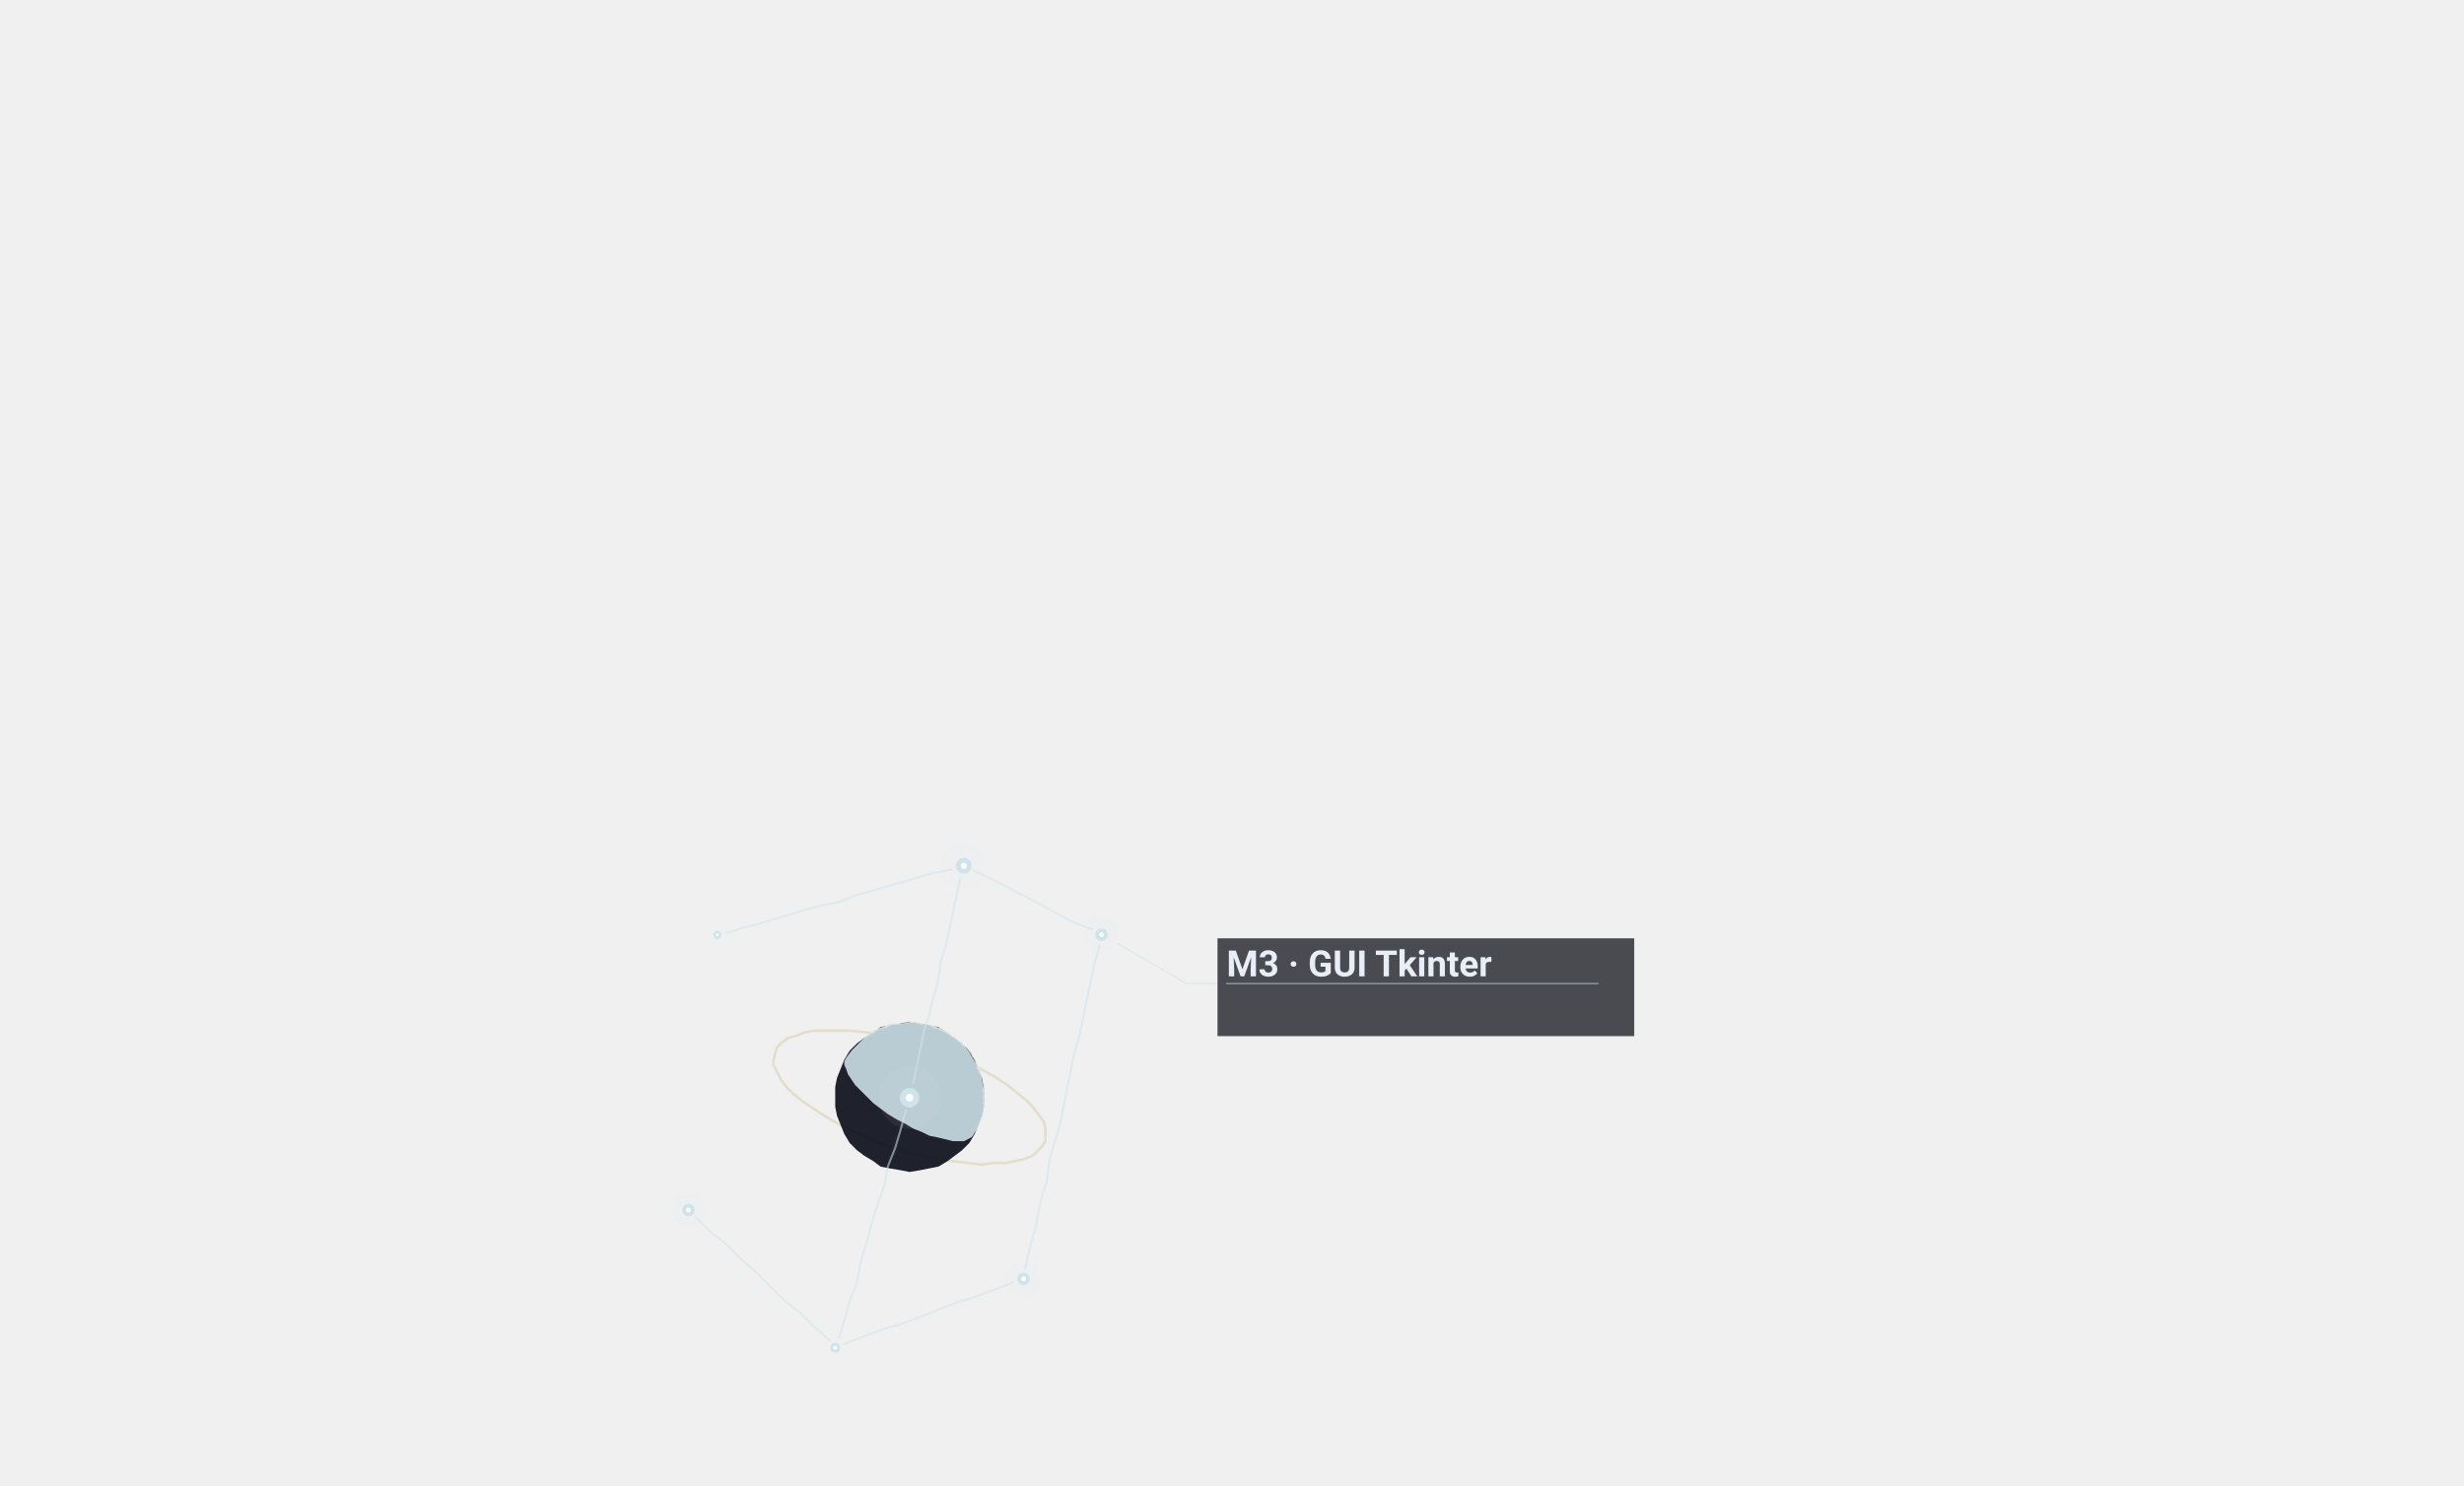
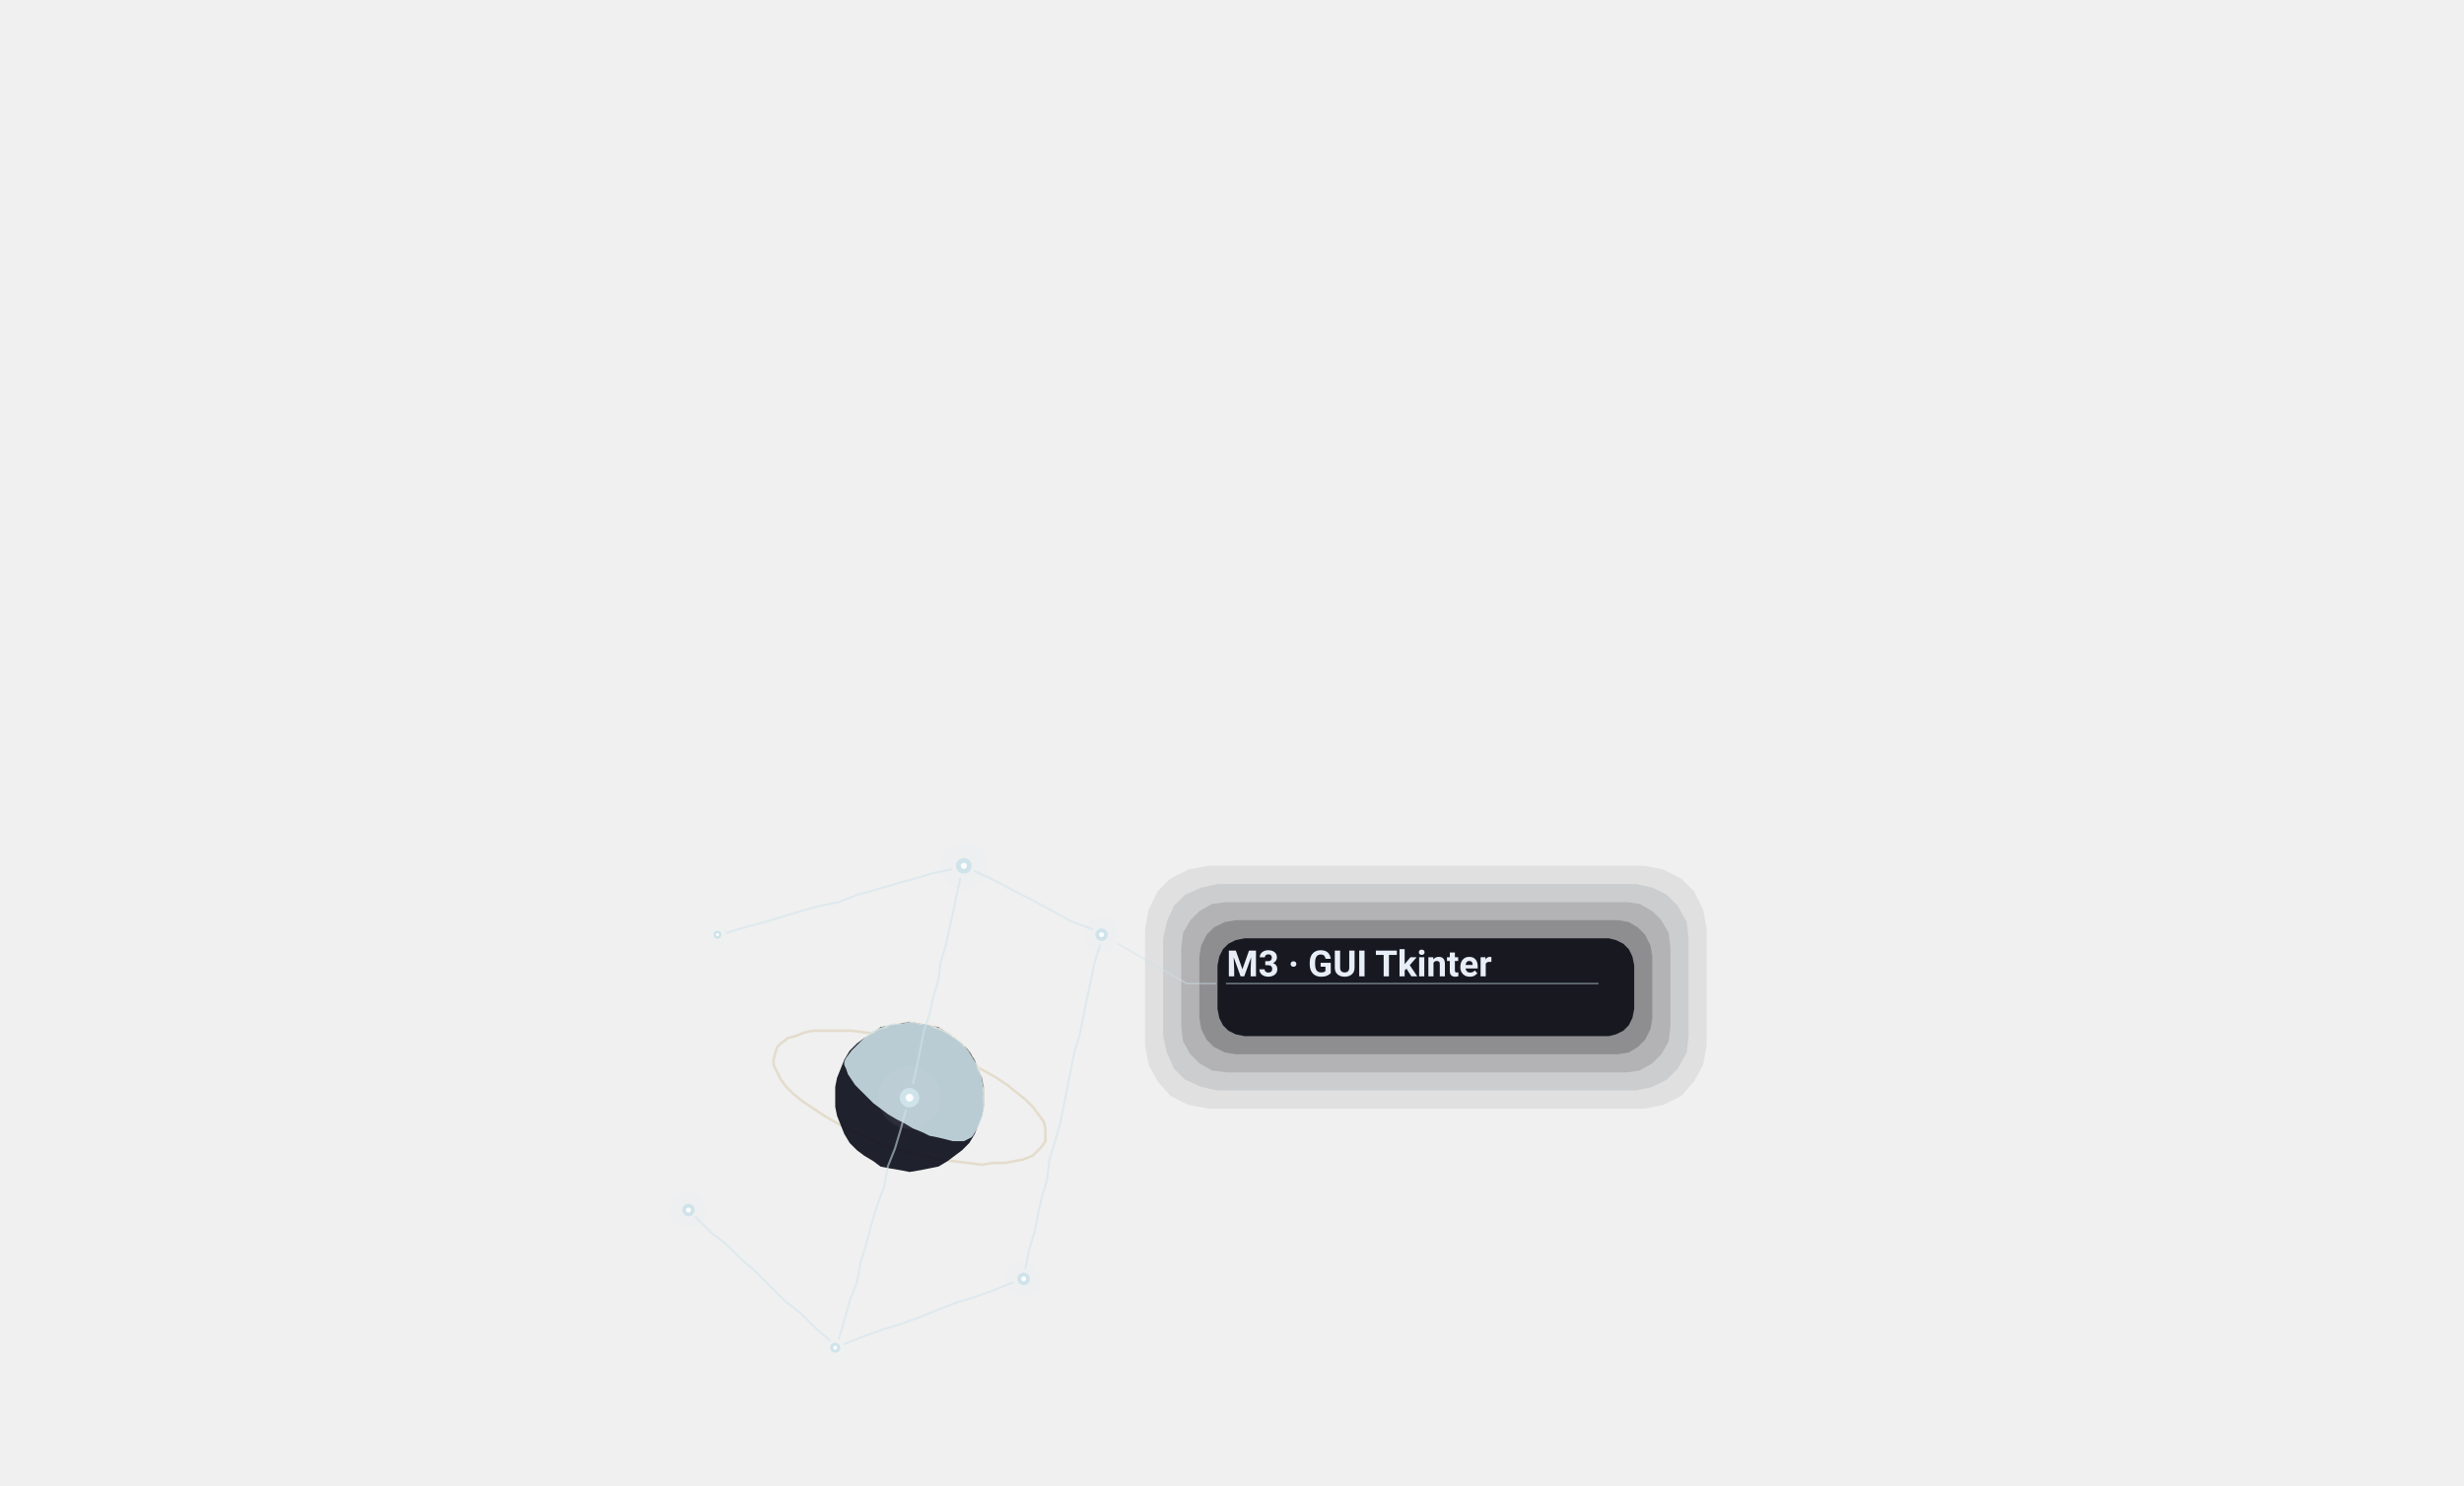
<svg xmlns="http://www.w3.org/2000/svg" viewBox="0 0 1360 820" width="1360" height="820" role="img" aria-label="Chòm M3 · GUI Tkinter: 7 ngôi, mỗi ngôi là một bài.">
  <g data-lop="hanh-tinh">
    <path fill="none" stroke="#D8C9A8" stroke-width="1.4" stroke-opacity="0.5" stroke-linecap="round" stroke-linejoin="round" d="M428 581l1 -3l2 -2l4 -3l4 -1l5 -2l5 -1l7 0l7 0l7 0l8 1l8 1l8 2l9 2l8 3l9 3l8 3l7 3l8 4l7 4l6 4l5 4l5 4l4 4l3 4l3 4l1 4l0 4l0 3M577 630l-2 3l-2 2l-3 3l-5 2l-5 1l-5 1l-7 0l-6 1l-8 -1l-8 -1l-8 -1l-8 -2l-9 -2l-8 -2l-8 -3l-8 -4l-8 -3l-7 -4l-7 -4l-6 -4l-6 -4l-5 -4l-4 -4l-3 -4l-2 -4l-2 -4l0 -3l1 -4" />
    <path fill="#0D101C" fill-opacity="0.92" d="M543 606l0 5l-1 5l-2 5l-2 5l-3 5l-4 4l-4 3l-4 3l-5 3l-5 1l-5 1l-6 1l-5 -1l-6 -1l-5 -1l-4 -3l-5 -3l-4 -3l-4 -4l-3 -5l-2 -5l-2 -5l-1 -5l0 -5l0 -6l1 -5l2 -5l2 -5l3 -5l4 -4l4 -3l5 -3l4 -3l5 -1l6 -1l5 -1l6 1l5 1l5 1l5 3l4 3l4 3l4 4l3 5l2 5l2 5l1 5Z" />
    <path fill="#CFE3EA" fill-opacity="0.88" d="M467 584l3 -4l4 -4l4 -4l4 -3l5 -2l5 -2l6 0l5 -1l5 1l6 1l5 2l5 2l4 3l4 4l3 4l3 5l3 5l1 5l1 5l0 6l0 5l-1 5l-2 5l-3 5l-1 1l-2 1l-2 1l-3 0l-3 0l-4 -1l-4 -1l-5 -1l-4 -2l-5 -2l-5 -3l-4 -2l-5 -3l-4 -3l-4 -3l-4 -4l-3 -3l-3 -3l-2 -3l-2 -3l-1 -3l-1 -2l0 -2l1 -2Z" />
    <path fill="none" stroke="#F6F1E2" stroke-width="1.2" stroke-opacity="0.2" stroke-linecap="round" stroke-linejoin="round" d="M543 606l0 3" />
    <path fill="none" stroke="#F6F1E2" stroke-width="1.2" stroke-opacity="0.15" stroke-linecap="round" stroke-linejoin="round" d="M543 609l0 4" />
    <path fill="none" stroke="#F6F1E2" stroke-width="1.2" stroke-opacity="0.1" stroke-linecap="round" stroke-linejoin="round" d="M543 613l-1 4" />
    <path fill="none" stroke="#F6F1E2" stroke-width="1.2" stroke-opacity="0.06" stroke-linecap="round" stroke-linejoin="round" d="M542 617l-2 4" />
    <path fill="none" stroke="#F6F1E2" stroke-width="1.2" stroke-opacity="0.03" stroke-linecap="round" stroke-linejoin="round" d="M540 621l-1 3" />
    <path fill="none" stroke="#F6F1E2" stroke-width="1.2" stroke-opacity="0.01" stroke-linecap="round" stroke-linejoin="round" d="M467 583l3 -3" />
    <path fill="none" stroke="#F6F1E2" stroke-width="1.2" stroke-opacity="0.04" stroke-linecap="round" stroke-linejoin="round" d="M470 580l2 -3" />
    <path fill="none" stroke="#F6F1E2" stroke-width="1.2" stroke-opacity="0.08" stroke-linecap="round" stroke-linejoin="round" d="M472 577l3 -3" />
    <path fill="none" stroke="#F6F1E2" stroke-width="1.2" stroke-opacity="0.13" stroke-linecap="round" stroke-linejoin="round" d="M475 574l3 -2" />
    <path fill="none" stroke="#F6F1E2" stroke-width="1.2" stroke-opacity="0.17" stroke-linecap="round" stroke-linejoin="round" d="M478 572l4 -2" />
    <path fill="none" stroke="#F6F1E2" stroke-width="1.2" stroke-opacity="0.22" stroke-linecap="round" stroke-linejoin="round" d="M482 570l3 -2" />
    <path fill="none" stroke="#F6F1E2" stroke-width="1.2" stroke-opacity="0.27" stroke-linecap="round" stroke-linejoin="round" d="M485 568l4 -1" />
    <path fill="none" stroke="#F6F1E2" stroke-width="1.2" stroke-opacity="0.32" stroke-linecap="round" stroke-linejoin="round" d="M489 567l3 -2" />
    <path fill="none" stroke="#F6F1E2" stroke-width="1.2" stroke-opacity="0.36" stroke-linecap="round" stroke-linejoin="round" d="M492 565l4 0" />
    <path fill="none" stroke="#F6F1E2" stroke-width="1.2" stroke-opacity="0.4" stroke-linecap="round" stroke-linejoin="round" d="M496 565l4 -1" />
    <path fill="none" stroke="#F6F1E2" stroke-width="1.2" stroke-opacity="0.44" stroke-linecap="round" stroke-linejoin="round" d="M500 564l4 0" />
    <path fill="none" stroke="#F6F1E2" stroke-width="1.2" stroke-opacity="0.47" stroke-linecap="round" stroke-linejoin="round" d="M504 564l4 1" />
    <path fill="none" stroke="#F6F1E2" stroke-width="1.2" stroke-opacity="0.5" stroke-linecap="round" stroke-linejoin="round" d="M508 565l4 0" />
    <path fill="none" stroke="#F6F1E2" stroke-width="1.2" stroke-opacity="0.52" stroke-linecap="round" stroke-linejoin="round" d="M512 565l4 2" />
    <path fill="none" stroke="#F6F1E2" stroke-width="1.2" stroke-opacity="0.54" stroke-linecap="round" stroke-linejoin="round" d="M516 567l3 1M526 572l3 2" />
    <path fill="none" stroke="#F6F1E2" stroke-width="1.2" stroke-opacity="0.55" stroke-linecap="round" stroke-linejoin="round" d="M519 568l4 2M523 570l3 2" />
    <path fill="none" stroke="#F6F1E2" stroke-width="1.2" stroke-opacity="0.53" stroke-linecap="round" stroke-linejoin="round" d="M529 574l3 3" />
    <path fill="none" stroke="#F6F1E2" stroke-width="1.2" stroke-opacity="0.51" stroke-linecap="round" stroke-linejoin="round" d="M532 577l3 3" />
    <path fill="none" stroke="#F6F1E2" stroke-width="1.2" stroke-opacity="0.49" stroke-linecap="round" stroke-linejoin="round" d="M535 580l2 3" />
    <path fill="none" stroke="#F6F1E2" stroke-width="1.2" stroke-opacity="0.46" stroke-linecap="round" stroke-linejoin="round" d="M537 583l2 4" />
    <path fill="none" stroke="#F6F1E2" stroke-width="1.2" stroke-opacity="0.42" stroke-linecap="round" stroke-linejoin="round" d="M539 587l1 3" />
    <path fill="none" stroke="#F6F1E2" stroke-width="1.2" stroke-opacity="0.38" stroke-linecap="round" stroke-linejoin="round" d="M540 590l2 4" />
    <path fill="none" stroke="#F6F1E2" stroke-width="1.2" stroke-opacity="0.34" stroke-linecap="round" stroke-linejoin="round" d="M542 594l1 4" />
    <path fill="none" stroke="#F6F1E2" stroke-width="1.2" stroke-opacity="0.29" stroke-linecap="round" stroke-linejoin="round" d="M543 598l0 4" />
    <path fill="none" stroke="#F6F1E2" stroke-width="1.2" stroke-opacity="0.24" stroke-linecap="round" stroke-linejoin="round" d="M543 602l0 4" />
  </g>
  <g data-lop="net-chom">
    <path fill="none" stroke="#CFE3EA" stroke-width="1.15" stroke-opacity="0.55" stroke-linecap="round" stroke-linejoin="round" d="M401 515l10 -3l11 -3l10 -3l10 -3M442 503l11 -3l10 -2l10 -4l11 -3M484 491l10 -3l11 -3l10 -3l10 -2M538 481l11 5l11 6M560 492l10 5l11 6M581 503l11 6l11 4M607 522l-3 10l-2 10l-2 9l-2 10l-2 10l-3 10M593 581l-2 10l-2 10l-2 10l-2 10l-3 10l-3 10M579 641l-1 10l-3 10l-2 9l-2 10l-3 10l-2 10M559 708l-10 4l-11 4l-10 3M528 719l-10 4l-10 4l-11 4M497 731l-10 3l-11 4l-10 4M458 740l-8 -7l-8 -8l-9 -7M433 718l-8 -8l-8 -8l-8 -7M409 695l-8 -8l-9 -7l-8 -8M530 485l-2 9l-2 10l-2 9l-2 9M522 522l-3 10l-1 9l-3 10l-2 9M513 560l-3 9l-2 10l-2 10l-2 9M500 613l-3 11l-3 10l-4 10l-2 11M488 655l-4 11l-3 10l-3 11l-3 10M475 697l-2 11l-4 10l-3 11l-3 10" />
  </g>
  <g data-lop="quang-sao">
    <path fill="#CFE3EA" fill-opacity="0.04" d="M391 516a5.28 5.28 0 1 0 10.56 0a5.28 5.28 0 1 0 -10.56 0Z" />
    <path fill="#CFE3EA" fill-opacity="0.01" d="M392 516a4.77 4.77 0 1 0 9.53 0a4.77 4.77 0 1 0 -9.53 0ZM392 516a4.34 4.34 0 1 0 8.69 0a4.34 4.34 0 1 0 -8.69 0ZM392 516a3.99 3.99 0 1 0 7.98 0a3.99 3.99 0 1 0 -7.98 0ZM393 516a3.69 3.69 0 1 0 7.38 0a3.69 3.69 0 1 0 -7.38 0ZM393 516a3.43 3.43 0 1 0 6.86 0a3.43 3.43 0 1 0 -6.86 0ZM393 516a3.21 3.21 0 1 0 6.41 0a3.21 3.21 0 1 0 -6.41 0ZM393 516a3.01 3.01 0 1 0 6.02 0a3.01 3.01 0 1 0 -6.02 0ZM393 516a2.84 2.84 0 1 0 5.67 0a2.84 2.84 0 1 0 -5.67 0ZM394 516a2.68 2.68 0 1 0 5.36 0a2.68 2.68 0 1 0 -5.36 0ZM394 516a2.54 2.54 0 1 0 5.08 0a2.54 2.54 0 1 0 -5.08 0ZM394 516a2.42 2.42 0 1 0 4.83 0a2.42 2.42 0 1 0 -4.83 0ZM394 516a2.3 2.3 0 1 0 4.61 0a2.3 2.3 0 1 0 -4.61 0ZM394 516a2.2 2.2 0 1 0 4.4 0a2.2 2.2 0 1 0 -4.4 0ZM600 516a8.46 8.46 0 1 0 16.92 0a8.46 8.46 0 1 0 -16.92 0ZM600 516a7.54 7.54 0 1 0 15.09 0a7.54 7.54 0 1 0 -15.09 0ZM601 516a6.81 6.81 0 1 0 13.61 0a6.81 6.81 0 1 0 -13.61 0ZM602 516a6.2 6.2 0 1 0 12.4 0a6.2 6.2 0 1 0 -12.4 0ZM602 516a5.69 5.69 0 1 0 11.38 0a5.69 5.69 0 1 0 -11.38 0ZM603 516a5.26 5.26 0 1 0 10.52 0a5.26 5.26 0 1 0 -10.52 0ZM603 516a4.89 4.89 0 1 0 9.78 0a4.89 4.89 0 1 0 -9.78 0ZM603 516a4.57 4.57 0 1 0 9.14 0a4.57 4.57 0 1 0 -9.14 0ZM604 516a4.29 4.29 0 1 0 8.58 0a4.29 4.29 0 1 0 -8.58 0ZM604 516a4.04 4.04 0 1 0 8.08 0a4.04 4.04 0 1 0 -8.08 0ZM604 516a3.82 3.82 0 1 0 7.64 0a3.82 3.82 0 1 0 -7.64 0ZM604 516a3.62 3.62 0 1 0 7.24 0a3.62 3.62 0 1 0 -7.24 0ZM605 516a3.44 3.44 0 1 0 6.88 0a3.44 3.44 0 1 0 -6.88 0ZM556 706a8.46 8.46 0 1 0 16.92 0a8.46 8.46 0 1 0 -16.92 0ZM557 706a7.54 7.54 0 1 0 15.09 0a7.54 7.54 0 1 0 -15.09 0ZM558 706a6.81 6.81 0 1 0 13.61 0a6.81 6.81 0 1 0 -13.61 0ZM558 706a6.2 6.2 0 1 0 12.4 0a6.2 6.2 0 1 0 -12.4 0ZM559 706a5.69 5.69 0 1 0 11.38 0a5.69 5.69 0 1 0 -11.38 0ZM559 706a5.26 5.26 0 1 0 10.52 0a5.26 5.26 0 1 0 -10.52 0ZM560 706a4.89 4.89 0 1 0 9.78 0a4.89 4.89 0 1 0 -9.78 0ZM560 706a4.57 4.57 0 1 0 9.14 0a4.57 4.57 0 1 0 -9.14 0ZM560 706a4.29 4.29 0 1 0 8.58 0a4.29 4.29 0 1 0 -8.58 0ZM561 706a4.04 4.04 0 1 0 8.08 0a4.04 4.04 0 1 0 -8.08 0ZM561 706a3.82 3.82 0 1 0 7.64 0a3.82 3.82 0 1 0 -7.64 0ZM561 706a3.62 3.62 0 1 0 7.24 0a3.62 3.62 0 1 0 -7.24 0ZM561 706a3.44 3.44 0 1 0 6.88 0a3.44 3.44 0 1 0 -6.88 0ZM372 668a8.46 8.46 0 1 0 16.92 0a8.46 8.46 0 1 0 -16.92 0ZM372 668a7.54 7.54 0 1 0 15.09 0a7.54 7.54 0 1 0 -15.09 0ZM373 668a6.81 6.81 0 1 0 13.61 0a6.81 6.81 0 1 0 -13.61 0ZM374 668a6.2 6.2 0 1 0 12.4 0a6.2 6.2 0 1 0 -12.4 0ZM374 668a5.69 5.69 0 1 0 11.38 0a5.69 5.69 0 1 0 -11.38 0ZM375 668a5.26 5.26 0 1 0 10.52 0a5.26 5.26 0 1 0 -10.52 0ZM375 668a4.89 4.89 0 1 0 9.78 0a4.89 4.89 0 1 0 -9.78 0ZM375 668a4.57 4.57 0 1 0 9.14 0a4.57 4.57 0 1 0 -9.14 0ZM376 668a4.29 4.29 0 1 0 8.58 0a4.29 4.29 0 1 0 -8.58 0ZM376 668a4.04 4.04 0 1 0 8.08 0a4.04 4.04 0 1 0 -8.08 0ZM376 668a3.82 3.82 0 1 0 7.64 0a3.82 3.82 0 1 0 -7.64 0ZM376 668a3.62 3.62 0 1 0 7.24 0a3.62 3.62 0 1 0 -7.24 0ZM377 668a3.44 3.44 0 1 0 6.88 0a3.44 3.44 0 1 0 -6.88 0ZM521 478a11.18 11.18 0 1 0 22.36 0a11.18 11.18 0 1 0 -22.36 0ZM522 478a9.86 9.86 0 1 0 19.73 0a9.86 9.86 0 1 0 -19.73 0ZM523 478a8.83 8.83 0 1 0 17.65 0a8.83 8.83 0 1 0 -17.65 0ZM524 478a7.99 7.99 0 1 0 15.97 0a7.99 7.99 0 1 0 -15.97 0ZM525 478a7.29 7.29 0 1 0 14.58 0a7.29 7.29 0 1 0 -14.58 0ZM525 478a6.71 6.71 0 1 0 13.42 0a6.71 6.71 0 1 0 -13.42 0ZM526 478a6.21 6.21 0 1 0 12.42 0a6.21 6.21 0 1 0 -12.42 0ZM526 478a5.78 5.78 0 1 0 11.57 0a5.78 5.78 0 1 0 -11.57 0ZM527 478a5.41 5.41 0 1 0 10.82 0a5.41 5.41 0 1 0 -10.82 0ZM527 478a5.08 5.08 0 1 0 10.16 0a5.08 5.08 0 1 0 -10.16 0ZM527 478a4.79 4.79 0 1 0 9.58 0a4.79 4.79 0 1 0 -9.58 0ZM527 478a4.53 4.53 0 1 0 9.06 0a4.53 4.53 0 1 0 -9.06 0ZM528 478a4.3 4.3 0 1 0 8.6 0a4.3 4.3 0 1 0 -8.6 0ZM455 744a6.37 6.37 0 1 0 12.73 0a6.37 6.37 0 1 0 -12.73 0ZM456 744a5.74 5.74 0 1 0 11.48 0a5.74 5.74 0 1 0 -11.48 0ZM456 744a5.22 5.22 0 1 0 10.44 0a5.22 5.22 0 1 0 -10.44 0ZM457 744a4.79 4.79 0 1 0 9.58 0a4.79 4.79 0 1 0 -9.58 0ZM457 744a4.43 4.43 0 1 0 8.85 0a4.43 4.43 0 1 0 -8.85 0ZM457 744a4.11 4.11 0 1 0 8.23 0a4.11 4.11 0 1 0 -8.23 0ZM458 744a3.84 3.84 0 1 0 7.68 0a3.84 3.84 0 1 0 -7.68 0ZM458 744a3.6 3.6 0 1 0 7.21 0a3.6 3.6 0 1 0 -7.21 0ZM458 744a3.39 3.39 0 1 0 6.78 0a3.39 3.39 0 1 0 -6.78 0ZM458 744a3.21 3.21 0 1 0 6.41 0a3.21 3.21 0 1 0 -6.41 0ZM458 744a3.04 3.04 0 1 0 6.08 0a3.04 3.04 0 1 0 -6.08 0ZM459 744a2.89 2.89 0 1 0 5.77 0a2.89 2.89 0 1 0 -5.77 0ZM459 744a2.75 2.75 0 1 0 5.5 0a2.75 2.75 0 1 0 -5.5 0ZM487 606a14.7 14.7 0 1 0 29.39 0a14.7 14.7 0 1 0 -29.39 0ZM489 606a12.84 12.84 0 1 0 25.68 0a12.84 12.84 0 1 0 -25.68 0ZM491 606a11.4 11.4 0 1 0 22.8 0a11.4 11.4 0 1 0 -22.8 0ZM492 606a10.25 10.25 0 1 0 20.49 0a10.25 10.25 0 1 0 -20.49 0ZM493 606a9.31 9.31 0 1 0 18.62 0a9.31 9.31 0 1 0 -18.62 0ZM494 606a8.53 8.53 0 1 0 17.05 0a8.53 8.53 0 1 0 -17.05 0ZM494 606a7.87 7.87 0 1 0 15.73 0a7.87 7.87 0 1 0 -15.73 0ZM495 606a7.3 7.3 0 1 0 14.6 0a7.3 7.3 0 1 0 -14.6 0ZM495 606a6.81 6.81 0 1 0 13.62 0a6.81 6.81 0 1 0 -13.62 0ZM496 606a6.38 6.38 0 1 0 12.77 0a6.38 6.38 0 1 0 -12.77 0ZM496 606a6.01 6.01 0 1 0 12.01 0a6.01 6.01 0 1 0 -12.01 0ZM496 606a5.67 5.67 0 1 0 11.34 0a5.67 5.67 0 1 0 -11.34 0ZM497 606a5.37 5.37 0 1 0 10.74 0a5.37 5.37 0 1 0 -10.74 0Z" />
    <path fill="#CFE3EA" fill-opacity="0.06" d="M598 516a9.63 9.63 0 1 0 19.26 0a9.63 9.63 0 1 0 -19.26 0ZM555 706a9.63 9.63 0 1 0 19.26 0a9.63 9.63 0 1 0 -19.26 0ZM370 668a9.63 9.63 0 1 0 19.26 0a9.63 9.63 0 1 0 -19.26 0ZM519 478a12.9 12.9 0 1 0 25.8 0a12.9 12.9 0 1 0 -25.8 0Z" />
    <path fill="#CFE3EA" fill-opacity="0.05" d="M454 744a7.15 7.15 0 1 0 14.3 0a7.15 7.15 0 1 0 -14.3 0Z" />
    <path fill="#CFE3EA" fill-opacity="0.07" d="M485 606a17.18 17.18 0 1 0 34.37 0a17.18 17.18 0 1 0 -34.37 0Z" />
  </g>
  <g data-lop="sao-bai">
    <g fill="#CFE3EA">
      <circle cx="396" cy="516" r="2.2" />
      <circle cx="608" cy="516" r="3.44" />
      <circle cx="565" cy="706" r="3.44" />
      <circle cx="380" cy="668" r="3.44" />
      <circle cx="532" cy="478" r="4.3" />
      <circle cx="461" cy="744" r="2.75" />
      <circle cx="502" cy="606" r="5.37" />
    </g>
  </g>
  <g data-lop="loi-sao">
    <g fill="#FFFFFF" fill-opacity="0.92">
      <circle cx="396" cy="516" r="0.88" />
      <circle cx="608" cy="516" r="1.38" />
      <circle cx="565" cy="706" r="1.38" />
      <circle cx="380" cy="668" r="1.38" />
      <circle cx="532" cy="478" r="1.72" />
      <circle cx="461" cy="744" r="1.1" />
      <circle cx="502" cy="606" r="2.15" />
    </g>
  </g>
  <g data-lop="nhan">
-     <path fill="#0A0C14" fill-opacity="0.72" d="M672 518l230 0l0 54l-230 0Z" />
+     <path fill="#0A0C14" fill-opacity="0.07" d="M942 577l-2 11l-5 9l-7 8l-10 5l-10 2l-241 0l-11 -2l-10 -5l-7 -8l-5 -9l-2 -11l0 -64l2 -11l5 -10l7 -7l10 -5l11 -2l241 0l10 2l10 5l7 7l5 10l2 11Z" />
+     <path fill="#0A0C14" fill-opacity="0.09" d="M932 572l-1 9l-5 9l-6 6l-8 4l-9 2l-231 0l-9 -2l-9 -4l-6 -6l-4 -9l-2 -9l0 -54l2 -9l4 -9l6 -6l9 -4l9 -2l231 0l9 2l8 4l6 6l5 9l1 9Z" />
+     <path fill="#0A0C14" fill-opacity="0.13" d="M922 567l-1 8l-4 7l-5 5l-7 4l-7 1l-221 0l-8 -1l-7 -4l-5 -5l-4 -7l-1 -8l0 -44l1 -8l4 -7l5 -5l7 -4l8 -1l221 0l7 1l7 4l5 5l4 7l1 8Z" />
+     <path fill="#0A0C14" fill-opacity="0.22" d="M912 562l-1 6l-3 6l-4 4l-5 3l-6 1l-211 0l-6 -1l-6 -3l-4 -4l-3 -6l-1 -6l0 -34l1 -6l3 -6l4 -4l6 -3l6 -1l211 0l6 1l5 3l4 4l3 6l1 6Z" />
+     <path fill="#0A0C14" fill-opacity="0.9" d="M902 557l-1 5l-2 4l-3 3l-4 2l-4 1l-201 0l-5 -1l-4 -2l-3 -3l-2 -4l-1 -5l0 -24l1 -5l2 -4l3 -3l4 -2l5 -1l201 0l4 1l4 2l3 3l2 4l1 5Z" />
    <path fill="none" stroke="#CFE3EA" stroke-width="0.8" stroke-opacity="0.5" stroke-linecap="round" stroke-linejoin="round" d="M617 521l38 22l16 0M677 543l205 0" />
    <g fill="#E8EEF7" font-family="Be Vietnam Pro, Segoe UI, Roboto, Helvetica, Arial, sans-serif" font-size="20" font-weight="600">
      <text x="677" y="539">M3 · GUI Tkinter</text>
    </g>
  </g>
</svg>
